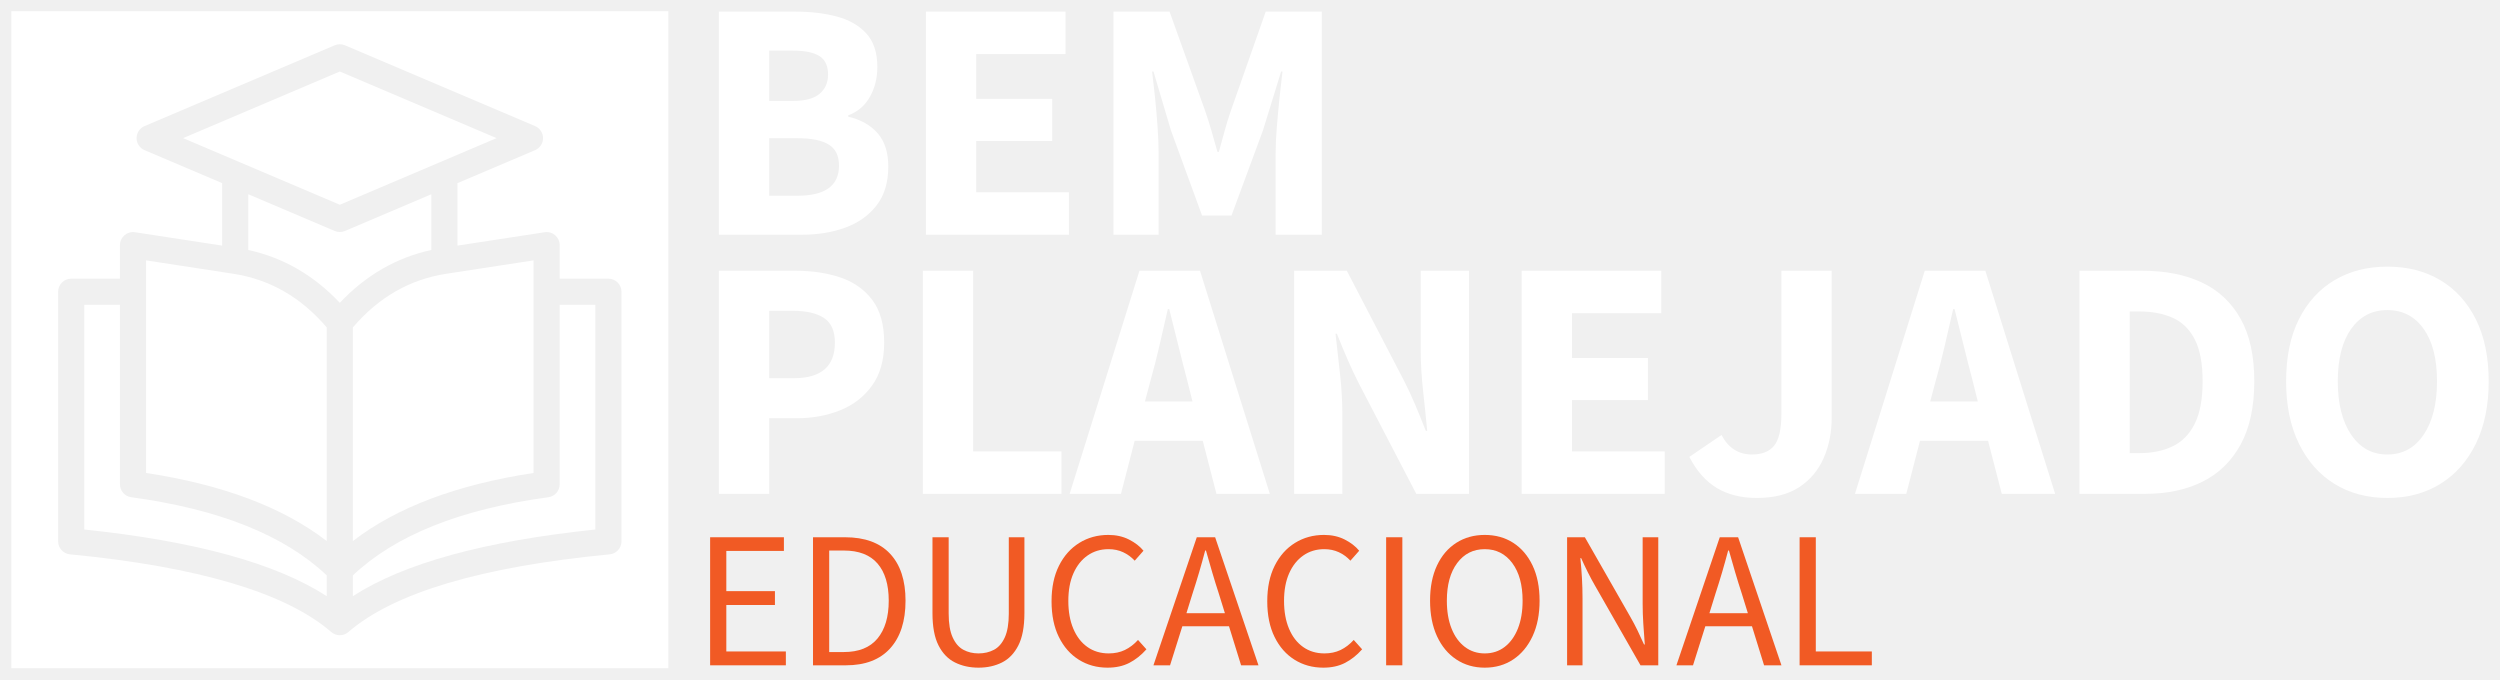
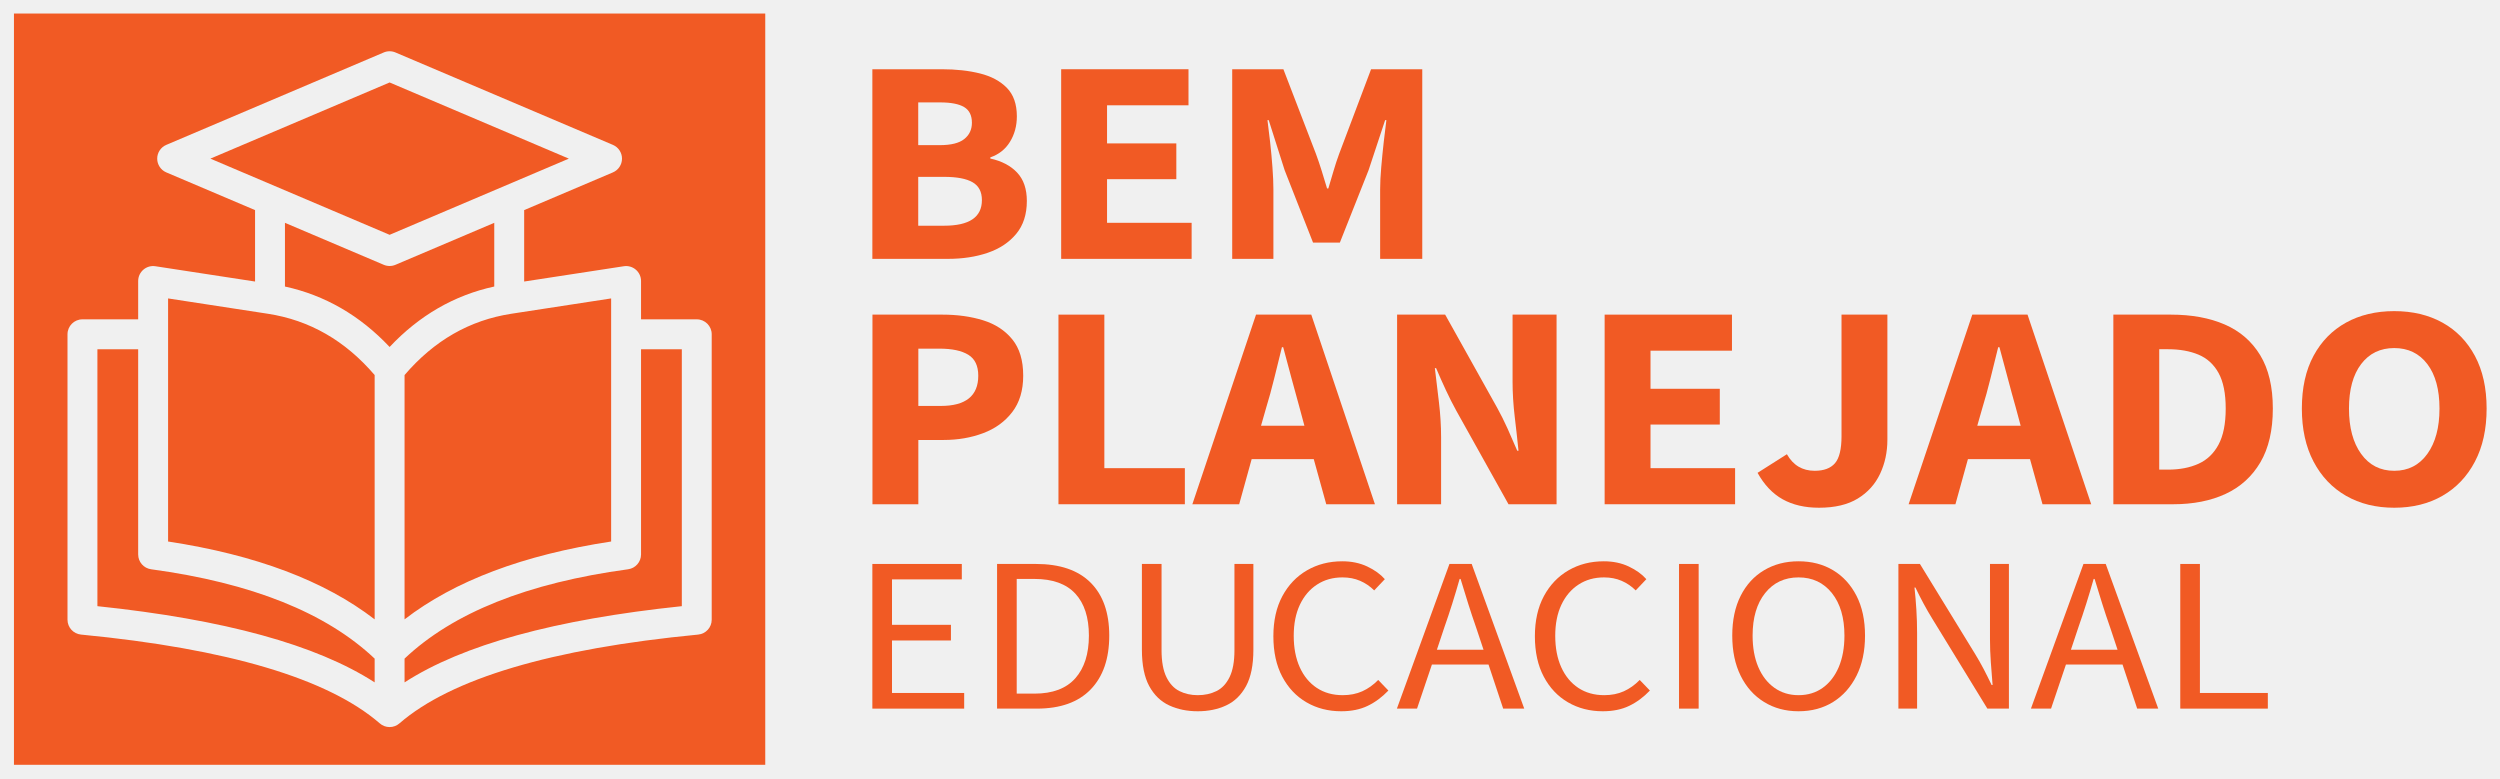
- <svg xmlns="http://www.w3.org/2000/svg" viewBox="39.25 99.9 221.5 60.2">
+ <svg xmlns="http://www.w3.org/2000/svg" viewBox="39.5 100.5 193.7 60.3" fill="#FFFFFF">
  <defs>
    <style>
-       .cls-1{fill:none}
-       .cls-2{fill:#ffffff}
-       .cls-3{fill:#f15a24}
+       .cls-1{fill:#f15a24}
    </style>
  </defs>
  <g id="Layer_1" data-name="Layer 1">
-     <path d="M0 0 L300 0 L300 260 L0 260 Z" class="cls-1" />
    <g>
      <g>
-         <path d="M102.944 120.697 L102.944 100.93 L109.705 100.93 C111.08 100.93 112.313 101.076 113.404 101.369 C114.496 101.662 115.365 102.163 116.011 102.87 C116.658 103.577 116.982 104.568 116.982 105.841 C116.982 106.831 116.759 107.716 116.315 108.494 C115.87 109.272 115.233 109.813 114.405 110.116 L114.405 110.237 C115.516 110.5 116.385 110.99 117.012 111.708 C117.638 112.425 117.952 113.41 117.952 114.664 C117.952 116.058 117.608 117.2 116.921 118.09 C116.234 118.979 115.314 119.636 114.162 120.06 C113.01 120.485 111.716 120.697 110.281 120.697 Z M107.401 108.843 L109.493 108.843 C110.585 108.843 111.378 108.63 111.873 108.206 C112.368 107.781 112.616 107.216 112.616 106.508 C112.616 105.74 112.363 105.194 111.858 104.871 C111.353 104.548 110.574 104.386 109.523 104.386 L107.401 104.386 Z M107.401 117.241 L109.918 117.241 C112.363 117.241 113.586 116.351 113.586 114.573 C113.586 113.704 113.283 113.082 112.676 112.708 C112.07 112.334 111.15 112.147 109.918 112.147 L107.401 112.147 Z" class="cls-2" />
-         <path d="M121.287 120.697 L121.287 100.93 L133.656 100.93 L133.656 104.689 L125.743 104.689 L125.743 108.661 L132.474 108.661 L132.474 112.39 L125.743 112.39 L125.743 116.937 L133.96 116.937 L133.96 120.697 Z" class="cls-2" />
-         <path d="M137.901 120.697 L137.901 100.93 L142.873 100.93 L146.026 109.722 C146.228 110.308 146.415 110.899 146.587 111.495 C146.759 112.092 146.936 112.713 147.117 113.36 L147.239 113.36 C147.421 112.713 147.592 112.092 147.754 111.495 C147.916 110.899 148.098 110.308 148.3 109.722 L151.392 100.93 L156.364 100.93 L156.364 120.697 L152.271 120.697 L152.271 113.451 C152.271 112.804 152.307 112.041 152.378 111.162 C152.448 110.283 152.529 109.403 152.62 108.524 C152.711 107.645 152.797 106.882 152.878 106.235 L152.757 106.235 L151.15 111.45 L148.36 118.999 L145.753 118.999 L142.994 111.45 L141.448 106.235 L141.327 106.235 C141.408 106.882 141.494 107.645 141.584 108.524 C141.675 109.403 141.751 110.283 141.812 111.162 C141.872 112.041 141.903 112.804 141.903 113.451 L141.903 120.697 Z" class="cls-2" />
-         <path d="M102.944 143.655 L102.944 123.888 L109.736 123.888 C111.191 123.888 112.51 124.085 113.692 124.479 C114.874 124.873 115.819 125.535 116.527 126.465 C117.234 127.395 117.588 128.658 117.588 130.255 C117.588 131.791 117.234 133.054 116.527 134.044 C115.819 135.035 114.88 135.767 113.707 136.242 C112.535 136.717 111.252 136.955 109.857 136.955 L107.401 136.955 L107.401 143.655 Z M107.401 133.408 L109.584 133.408 C112.009 133.408 113.222 132.357 113.222 130.255 C113.222 129.224 112.899 128.496 112.252 128.072 C111.605 127.647 110.675 127.435 109.463 127.435 L107.401 127.435 Z" class="cls-2" />
-         <path d="M121.014 143.655 L121.014 123.888 L125.471 123.888 L125.471 139.896 L133.293 139.896 L133.293 143.655 Z" class="cls-2" />
-         <path d="M141.175 133.65 L140.69 135.469 L144.904 135.469 L144.449 133.65 C144.187 132.66 143.919 131.609 143.646 130.497 C143.373 129.385 143.105 128.314 142.843 127.283 L142.721 127.283 C142.479 128.334 142.231 129.411 141.979 130.512 C141.726 131.614 141.458 132.66 141.175 133.65 Z M134.02 143.655 L140.205 123.888 L145.571 123.888 L151.756 143.655 L147.027 143.655 L145.814 138.956 L139.781 138.956 L138.568 143.655 Z" class="cls-2" />
-         <path d="M153.909 143.655 L153.909 123.888 L158.578 123.888 L163.641 133.62 C163.984 134.287 164.318 135.004 164.641 135.772 C164.965 136.54 165.278 137.308 165.581 138.077 L165.702 138.077 C165.601 137.005 165.48 135.833 165.338 134.56 C165.197 133.286 165.126 132.063 165.126 130.891 L165.126 123.888 L169.401 123.888 L169.401 143.655 L164.732 143.655 L159.669 133.923 C159.325 133.256 158.987 132.538 158.653 131.77 C158.32 131.002 158.002 130.234 157.698 129.466 L157.577 129.466 C157.698 130.558 157.83 131.735 157.971 132.998 C158.113 134.262 158.183 135.479 158.183 136.652 L158.183 143.655 Z" class="cls-2" />
-         <path d="M174.07 143.655 L174.07 123.888 L186.44 123.888 L186.44 127.647 L178.527 127.647 L178.527 131.619 L185.257 131.619 L185.257 135.348 L178.527 135.348 L178.527 139.896 L186.743 139.896 L186.743 143.655 Z" class="cls-2" />
-         <path d="M194.898 144.019 C193.524 144.019 192.347 143.726 191.366 143.14 C190.386 142.553 189.572 141.634 188.926 140.381 L191.776 138.44 C192.382 139.592 193.281 140.168 194.474 140.168 C195.363 140.168 196.02 139.906 196.444 139.38 C196.869 138.855 197.081 137.915 197.081 136.561 L197.081 123.888 L201.538 123.888 L201.538 136.924 C201.538 138.218 201.3 139.405 200.825 140.487 C200.35 141.568 199.628 142.427 198.658 143.064 C197.688 143.7 196.434 144.019 194.898 144.019 Z" class="cls-2" />
-         <path d="M210.754 133.65 L210.269 135.469 L214.484 135.469 L214.029 133.65 C213.766 132.66 213.498 131.609 213.225 130.497 C212.953 129.385 212.685 128.314 212.422 127.283 L212.301 127.283 C212.058 128.334 211.811 129.411 211.558 130.512 C211.305 131.614 211.037 132.66 210.754 133.65 Z M203.599 143.655 L209.784 123.888 L215.151 123.888 L221.335 143.655 L216.606 143.655 L215.393 138.956 L209.36 138.956 L208.147 143.655 Z" class="cls-2" />
-         <path d="M223.488 143.655 L223.488 123.888 L229.066 123.888 C231.088 123.888 232.836 124.231 234.311 124.919 C235.787 125.606 236.934 126.672 237.752 128.117 C238.571 129.562 238.98 131.417 238.98 133.68 C238.98 135.944 238.576 137.814 237.768 139.289 C236.959 140.765 235.832 141.861 234.387 142.579 C232.942 143.296 231.249 143.655 229.309 143.655 Z M227.945 140.047 L228.794 140.047 C229.925 140.047 230.911 139.845 231.75 139.441 C232.588 139.037 233.24 138.37 233.705 137.44 C234.17 136.51 234.402 135.257 234.402 133.68 C234.402 132.104 234.17 130.866 233.705 129.966 C233.24 129.067 232.588 128.43 231.75 128.056 C230.911 127.683 229.925 127.496 228.794 127.496 L227.945 127.496 Z" class="cls-2" />
-         <path d="M250.774 144.019 C248.995 144.019 247.434 143.604 246.09 142.776 C244.746 141.947 243.695 140.76 242.937 139.213 C242.179 137.667 241.8 135.823 241.8 133.68 C241.8 131.518 242.179 129.684 242.937 128.178 C243.695 126.672 244.746 125.52 246.09 124.722 C247.434 123.923 248.995 123.524 250.774 123.524 C252.553 123.524 254.114 123.923 255.458 124.722 C256.802 125.52 257.853 126.677 258.611 128.193 C259.369 129.709 259.748 131.538 259.748 133.68 C259.748 135.823 259.369 137.667 258.611 139.213 C257.853 140.76 256.802 141.947 255.458 142.776 C254.114 143.604 252.553 144.019 250.774 144.019 Z M250.774 140.168 C252.128 140.168 253.199 139.582 253.988 138.41 C254.776 137.238 255.17 135.661 255.17 133.68 C255.17 131.7 254.776 130.153 253.988 129.042 C253.199 127.93 252.128 127.374 250.774 127.374 C249.42 127.374 248.349 127.93 247.56 129.042 C246.772 130.153 246.378 131.7 246.378 133.68 C246.378 135.661 246.772 137.238 247.56 138.41 C248.349 139.582 249.42 140.168 250.774 140.168 Z" class="cls-2" />
-         <path d="M102.167 158.847 L102.167 147.501 L108.704 147.501 L108.704 148.712 L103.602 148.712 L103.602 152.275 L107.909 152.275 L107.909 153.503 L103.602 153.503 L103.602 157.619 L108.877 157.619 L108.877 158.847 Z" class="cls-3" />
-         <path d="M111.282 158.847 L111.282 147.501 L114.118 147.501 C115.871 147.501 117.202 147.988 118.113 148.963 C119.024 149.937 119.48 151.324 119.48 153.122 C119.48 154.933 119.027 156.339 118.122 157.342 C117.217 158.346 115.905 158.847 114.187 158.847 Z M112.717 157.671 L114.014 157.671 C115.34 157.671 116.335 157.27 116.998 156.469 C117.661 155.668 117.992 154.552 117.992 153.122 C117.992 151.693 117.661 150.594 116.998 149.827 C116.335 149.061 115.34 148.677 114.014 148.677 L112.717 148.677 Z" class="cls-3" />
-         <path d="M125.948 159.055 C125.176 159.055 124.481 158.902 123.864 158.596 C123.247 158.291 122.76 157.786 122.403 157.083 C122.045 156.38 121.867 155.428 121.867 154.229 L121.867 147.501 L123.302 147.501 L123.302 154.264 C123.302 155.152 123.42 155.855 123.657 156.374 C123.893 156.893 124.21 157.259 124.608 157.472 C125.006 157.686 125.453 157.792 125.948 157.792 C126.456 157.792 126.911 157.686 127.315 157.472 C127.718 157.259 128.038 156.893 128.275 156.374 C128.511 155.855 128.629 155.152 128.629 154.264 L128.629 147.501 L130.013 147.501 L130.013 154.229 C130.013 155.428 129.834 156.38 129.477 157.083 C129.119 157.786 128.635 158.291 128.024 158.596 C127.413 158.902 126.721 159.055 125.948 159.055 Z" class="cls-3" />
-         <path d="M137.381 159.055 C136.435 159.055 135.588 158.821 134.838 158.354 C134.089 157.887 133.498 157.216 133.066 156.339 C132.633 155.463 132.417 154.408 132.417 153.174 C132.417 151.952 132.636 150.903 133.074 150.026 C133.512 149.15 134.112 148.475 134.873 148.003 C135.634 147.53 136.493 147.294 137.45 147.294 C138.13 147.294 138.739 147.429 139.275 147.7 C139.811 147.971 140.241 148.303 140.563 148.695 L139.785 149.577 C139.485 149.254 139.142 149.003 138.756 148.824 C138.37 148.646 137.94 148.556 137.467 148.556 C136.764 148.556 136.144 148.744 135.608 149.118 C135.072 149.493 134.654 150.021 134.354 150.701 C134.054 151.381 133.904 152.194 133.904 153.14 C133.904 154.085 134.051 154.907 134.346 155.604 C134.64 156.302 135.055 156.841 135.591 157.221 C136.127 157.602 136.758 157.792 137.485 157.792 C138.015 157.792 138.491 157.691 138.912 157.49 C139.332 157.288 139.722 156.991 140.079 156.599 L140.823 157.429 C140.362 157.948 139.857 158.349 139.309 158.631 C138.762 158.914 138.119 159.055 137.381 159.055 Z" class="cls-3" />
-         <path d="M144.905 152.5 L144.368 154.229 L147.776 154.229 L147.24 152.5 C147.032 151.865 146.836 151.234 146.652 150.606 C146.467 149.977 146.283 149.335 146.098 148.677 L146.029 148.677 C145.856 149.335 145.677 149.977 145.493 150.606 C145.308 151.234 145.112 151.865 144.905 152.5 Z M141.445 158.847 L145.285 147.501 L146.911 147.501 L150.751 158.847 L149.211 158.847 L148.139 155.388 L144.005 155.388 L142.916 158.847 Z" class="cls-3" />
-         <path d="M156.493 159.055 C155.547 159.055 154.7 158.821 153.95 158.354 C153.201 157.887 152.61 157.216 152.178 156.339 C151.745 155.463 151.529 154.408 151.529 153.174 C151.529 151.952 151.748 150.903 152.186 150.026 C152.624 149.15 153.224 148.475 153.985 148.003 C154.746 147.53 155.605 147.294 156.562 147.294 C157.242 147.294 157.851 147.429 158.387 147.7 C158.923 147.971 159.352 148.303 159.675 148.695 L158.897 149.577 C158.597 149.254 158.254 149.003 157.868 148.824 C157.482 148.646 157.052 148.556 156.579 148.556 C155.876 148.556 155.256 148.744 154.72 149.118 C154.184 149.493 153.766 150.021 153.466 150.701 C153.166 151.381 153.016 152.194 153.016 153.14 C153.016 154.085 153.163 154.907 153.457 155.604 C153.751 156.302 154.167 156.841 154.703 157.221 C155.239 157.602 155.87 157.792 156.597 157.792 C157.127 157.792 157.603 157.691 158.024 157.49 C158.444 157.288 158.834 156.991 159.191 156.599 L159.935 157.429 C159.474 157.948 158.969 158.349 158.421 158.631 C157.874 158.914 157.231 159.055 156.493 159.055 Z" class="cls-3" />
-         <path d="M162.062 158.847 L162.062 147.501 L163.498 147.501 L163.498 158.847 Z" class="cls-3" />
-         <path d="M170.797 159.055 C169.851 159.055 169.012 158.813 168.28 158.328 C167.548 157.844 166.977 157.158 166.568 156.27 C166.158 155.382 165.954 154.333 165.954 153.122 C165.954 151.912 166.158 150.871 166.568 150 C166.977 149.13 167.548 148.461 168.28 147.994 C169.012 147.527 169.851 147.294 170.797 147.294 C171.754 147.294 172.595 147.527 173.322 147.994 C174.048 148.461 174.619 149.13 175.034 150 C175.449 150.871 175.657 151.912 175.657 153.122 C175.657 154.333 175.449 155.382 175.034 156.27 C174.619 157.158 174.048 157.844 173.322 158.328 C172.595 158.813 171.754 159.055 170.797 159.055 Z M170.797 157.792 C171.477 157.792 172.068 157.599 172.569 157.213 C173.071 156.827 173.46 156.285 173.737 155.587 C174.014 154.889 174.152 154.068 174.152 153.122 C174.152 151.716 173.846 150.603 173.235 149.784 C172.624 148.966 171.811 148.556 170.797 148.556 C169.782 148.556 168.969 148.966 168.358 149.784 C167.747 150.603 167.441 151.716 167.441 153.122 C167.441 154.068 167.579 154.889 167.856 155.587 C168.133 156.285 168.525 156.827 169.032 157.213 C169.54 157.599 170.128 157.792 170.797 157.792 Z" class="cls-3" />
-         <path d="M178.095 158.847 L178.095 147.501 L179.669 147.501 L183.699 154.558 C183.918 154.938 184.129 155.336 184.331 155.751 C184.532 156.166 184.725 156.581 184.91 156.997 L184.979 156.997 C184.933 156.409 184.89 155.809 184.849 155.198 C184.809 154.587 184.789 153.987 184.789 153.399 L184.789 147.501 L186.173 147.501 L186.173 158.847 L184.599 158.847 L180.569 151.791 C180.35 151.41 180.136 151.012 179.929 150.597 C179.721 150.182 179.525 149.767 179.341 149.352 L179.271 149.352 C179.329 149.917 179.375 150.499 179.41 151.099 C179.444 151.698 179.462 152.304 179.462 152.915 L179.462 158.847 Z" class="cls-3" />
-         <path d="M191.24 152.5 L190.704 154.229 L194.111 154.229 L193.575 152.5 C193.368 151.865 193.172 151.234 192.987 150.606 C192.803 149.977 192.618 149.335 192.434 148.677 L192.364 148.677 C192.191 149.335 192.013 149.977 191.828 150.606 C191.644 151.234 191.448 151.865 191.24 152.5 Z M187.781 158.847 L191.621 147.501 L193.247 147.501 L197.086 158.847 L195.547 158.847 L194.475 155.388 L190.341 155.388 L189.251 158.847 Z" class="cls-3" />
-         <path d="M198.695 158.847 L198.695 147.501 L200.13 147.501 L200.13 157.619 L205.094 157.619 L205.094 158.847 Z" class="cls-3" />
+         <g>
+           <path d="M107.09 120.557 L107.09 105.865 L112.482 105.865 C113.579 105.865 114.562 105.974 115.432 106.192 C116.303 106.41 116.996 106.781 117.512 107.307 C118.028 107.833 118.286 108.569 118.286 109.516 C118.286 110.252 118.108 110.909 117.754 111.487 C117.399 112.066 116.891 112.467 116.23 112.693 L116.23 112.783 C117.117 112.978 117.81 113.342 118.31 113.876 C118.81 114.409 119.06 115.141 119.06 116.073 C119.06 117.109 118.786 117.958 118.237 118.619 C117.689 119.28 116.956 119.768 116.037 120.084 C115.118 120.399 114.086 120.557 112.942 120.557 Z M110.645 111.746 L112.313 111.746 C113.184 111.746 113.816 111.589 114.211 111.273 C114.606 110.958 114.804 110.537 114.804 110.011 C114.804 109.44 114.602 109.035 114.199 108.794 C113.796 108.554 113.176 108.434 112.337 108.434 L110.645 108.434 Z M110.645 117.988 L112.652 117.988 C114.602 117.988 115.578 117.327 115.578 116.005 C115.578 115.359 115.336 114.897 114.852 114.619 C114.368 114.341 113.635 114.203 112.652 114.203 L110.645 114.203 Z" class="cls-1" />
+           <path d="M121.72 120.557 L121.72 105.865 L131.585 105.865 L131.585 108.659 L125.274 108.659 L125.274 111.611 L130.642 111.611 L130.642 114.383 L125.274 114.383 L125.274 117.763 L131.827 117.763 L131.827 120.557 Z" class="cls-1" />
+           <path d="M134.971 120.557 L134.971 105.865 L138.937 105.865 L141.451 112.4 C141.613 112.835 141.762 113.275 141.899 113.718 C142.036 114.161 142.177 114.623 142.322 115.104 L142.419 115.104 C142.564 114.623 142.701 114.161 142.83 113.718 C142.959 113.275 143.104 112.835 143.265 112.4 L145.731 105.865 L149.697 105.865 L149.697 120.557 L146.433 120.557 L146.433 115.171 C146.433 114.691 146.461 114.124 146.517 113.47 C146.574 112.817 146.638 112.163 146.711 111.51 C146.783 110.856 146.852 110.289 146.916 109.808 L146.82 109.808 L145.538 113.684 L143.313 119.295 L141.234 119.295 L139.033 113.684 L137.8 109.808 L137.703 109.808 C137.768 110.289 137.836 110.856 137.909 111.51 C137.981 112.163 138.042 112.817 138.09 113.47 C138.139 114.124 138.163 114.691 138.163 115.171 L138.163 120.557 Z" class="cls-1" />
+           <path d="M107.098 139.569 L107.098 124.877 L112.515 124.877 C113.675 124.877 114.727 125.023 115.67 125.316 C116.613 125.609 117.367 126.101 117.931 126.792 C118.495 127.483 118.778 128.422 118.778 129.609 C118.778 130.75 118.495 131.689 117.931 132.425 C117.367 133.162 116.617 133.706 115.682 134.059 C114.747 134.412 113.724 134.589 112.611 134.589 L110.653 134.589 L110.653 139.569 Z M110.653 131.952 L112.394 131.952 C114.328 131.952 115.296 131.171 115.296 129.609 C115.296 128.843 115.038 128.302 114.522 127.986 C114.006 127.671 113.264 127.513 112.297 127.513 L110.653 127.513 Z" class="cls-1" />
+           <path d="M121.51 139.569 L121.51 124.877 L125.065 124.877 L125.065 136.774 L131.303 136.774 L131.303 139.569 Z" class="cls-1" />
+           <path d="M137.591 132.132 L137.204 133.485 L140.565 133.485 L140.202 132.132 C139.993 131.396 139.779 130.615 139.561 129.789 C139.344 128.963 139.13 128.167 138.921 127.4 L138.824 127.4 C138.63 128.182 138.433 128.982 138.231 129.8 C138.03 130.619 137.816 131.396 137.591 132.132 Z M131.884 139.569 L136.817 124.877 L141.097 124.877 L146.03 139.569 L142.258 139.569 L141.29 136.076 L136.478 136.076 L135.511 139.569 Z" class="cls-1" />
+           <path d="M147.747 139.569 L147.747 124.877 L151.471 124.877 L155.509 132.11 C155.783 132.606 156.049 133.139 156.307 133.71 C156.565 134.281 156.815 134.852 157.056 135.422 L157.153 135.422 C157.073 134.626 156.976 133.755 156.863 132.809 C156.75 131.862 156.694 130.953 156.694 130.082 L156.694 124.877 L160.103 124.877 L160.103 139.569 L156.379 139.569 L152.341 132.335 C152.067 131.84 151.797 131.306 151.531 130.735 C151.265 130.165 151.011 129.594 150.769 129.023 L150.673 129.023 C150.769 129.834 150.874 130.709 150.987 131.648 C151.1 132.587 151.156 133.492 151.156 134.363 L151.156 139.569 Z" class="cls-1" />
+           <path d="M163.827 139.569 L163.827 124.877 L173.693 124.877 L173.693 127.671 L167.382 127.671 L167.382 130.623 L172.75 130.623 L172.75 133.394 L167.382 133.394 L167.382 136.774 L173.935 136.774 L173.935 139.569 Z" class="cls-1" />
+           <path d="M180.44 139.839 C179.343 139.839 178.404 139.621 177.623 139.186 C176.841 138.75 176.192 138.066 175.676 137.135 L177.949 135.693 C178.433 136.549 179.15 136.977 180.101 136.977 C180.81 136.977 181.334 136.782 181.673 136.391 C182.011 136.001 182.181 135.302 182.181 134.296 L182.181 124.877 L185.735 124.877 L185.735 134.566 C185.735 135.528 185.546 136.41 185.167 137.214 C184.788 138.018 184.212 138.656 183.438 139.129 C182.664 139.602 181.665 139.839 180.44 139.839 Z" class="cls-1" />
+           <path d="M193.086 132.132 L192.699 133.485 L196.061 133.485 L195.698 132.132 C195.488 131.396 195.275 130.615 195.057 129.789 C194.84 128.963 194.626 128.167 194.416 127.4 L194.32 127.4 C194.126 128.182 193.929 128.982 193.727 129.8 C193.526 130.619 193.312 131.396 193.086 132.132 Z M187.38 139.569 L192.313 124.877 L196.593 124.877 L201.526 139.569 L197.753 139.569 L196.786 136.076 L191.974 136.076 L191.007 139.569 Z" class="cls-1" />
+           <path d="M203.242 139.569 L203.242 124.877 L207.692 124.877 C209.304 124.877 210.698 125.132 211.875 125.643 C213.052 126.154 213.967 126.946 214.62 128.02 C215.273 129.094 215.599 130.473 215.599 132.155 C215.599 133.838 215.277 135.227 214.632 136.324 C213.987 137.42 213.088 138.235 211.936 138.769 C210.783 139.302 209.433 139.569 207.885 139.569 Z M206.797 136.887 L207.474 136.887 C208.377 136.887 209.163 136.737 209.832 136.436 C210.501 136.136 211.021 135.64 211.392 134.949 C211.762 134.258 211.948 133.327 211.948 132.155 C211.948 130.983 211.762 130.063 211.392 129.395 C211.021 128.726 210.501 128.253 209.832 127.975 C209.163 127.697 208.377 127.558 207.474 127.558 L206.797 127.558 Z" class="cls-1" />
+           <path d="M225.006 139.839 C223.587 139.839 222.342 139.531 221.27 138.915 C220.198 138.299 219.359 137.417 218.755 136.267 C218.15 135.118 217.848 133.747 217.848 132.155 C217.848 130.548 218.15 129.184 218.755 128.065 C219.359 126.946 220.198 126.09 221.27 125.496 C222.342 124.903 223.587 124.606 225.006 124.606 C226.424 124.606 227.67 124.903 228.742 125.496 C229.814 126.09 230.652 126.95 231.256 128.076 C231.861 129.203 232.163 130.563 232.163 132.155 C232.163 133.747 231.861 135.118 231.256 136.267 C230.652 137.417 229.814 138.299 228.742 138.915 C227.67 139.531 226.424 139.839 225.006 139.839 Z M225.006 136.977 C226.086 136.977 226.94 136.542 227.569 135.67 C228.197 134.799 228.512 133.627 228.512 132.155 C228.512 130.683 228.197 129.534 227.569 128.707 C226.94 127.881 226.086 127.468 225.006 127.468 C223.925 127.468 223.071 127.881 222.442 128.707 C221.814 129.534 221.499 130.683 221.499 132.155 C221.499 133.627 221.814 134.799 222.442 135.67 C223.071 136.542 223.925 136.977 225.006 136.977 Z" class="cls-1" />
+           <path d="M107.09 155.404 L107.09 144.195 L114.021 144.195 L114.021 145.391 L108.612 145.391 L108.612 148.911 L113.178 148.911 L113.178 150.124 L108.612 150.124 L108.612 154.191 L114.205 154.191 L114.205 155.404 Z" class="cls-1" />
+           <path d="M116.753 155.404 L116.753 144.195 L119.761 144.195 C121.619 144.195 123.031 144.676 123.996 145.638 C124.962 146.601 125.445 147.971 125.445 149.748 C125.445 151.536 124.965 152.926 124.005 153.917 C123.046 154.908 121.655 155.404 119.834 155.404 Z M118.275 154.242 L119.651 154.242 C121.056 154.242 122.111 153.846 122.814 153.054 C123.516 152.263 123.868 151.161 123.868 149.748 C123.868 148.335 123.516 147.25 122.814 146.493 C122.111 145.735 121.056 145.356 119.651 145.356 L118.275 145.356 Z" class="cls-1" />
+           <path d="M132.303 155.609 C131.484 155.609 130.747 155.458 130.093 155.156 C129.439 154.854 128.923 154.356 128.544 153.661 C128.165 152.966 127.975 152.026 127.975 150.842 L127.975 144.195 L129.497 144.195 L129.497 150.876 C129.497 151.753 129.623 152.448 129.873 152.96 C130.124 153.473 130.46 153.835 130.882 154.045 C131.303 154.256 131.777 154.362 132.303 154.362 C132.841 154.362 133.324 154.256 133.751 154.045 C134.179 153.835 134.518 153.473 134.769 152.96 C135.02 152.448 135.145 151.753 135.145 150.876 L135.145 144.195 L136.612 144.195 L136.612 150.842 C136.612 152.026 136.422 152.966 136.043 153.661 C135.665 154.356 135.151 154.854 134.503 155.156 C133.855 155.458 133.122 155.609 132.303 155.609 Z" class="cls-1" />
+           <path d="M143.423 155.609 C142.421 155.609 141.522 155.378 140.728 154.917 C139.933 154.456 139.307 153.792 138.848 152.926 C138.39 152.06 138.161 151.018 138.161 149.799 C138.161 148.592 138.393 147.555 138.857 146.689 C139.322 145.824 139.958 145.157 140.765 144.69 C141.571 144.223 142.482 143.989 143.497 143.989 C144.218 143.989 144.863 144.123 145.431 144.391 C146 144.659 146.455 144.986 146.797 145.374 L145.972 146.245 C145.654 145.926 145.291 145.678 144.881 145.502 C144.472 145.325 144.016 145.237 143.515 145.237 C142.769 145.237 142.112 145.422 141.544 145.792 C140.975 146.162 140.532 146.684 140.214 147.356 C139.897 148.028 139.738 148.831 139.738 149.765 C139.738 150.699 139.894 151.511 140.205 152.2 C140.517 152.889 140.957 153.422 141.525 153.798 C142.094 154.174 142.763 154.362 143.533 154.362 C144.096 154.362 144.6 154.262 145.046 154.063 C145.492 153.863 145.905 153.57 146.284 153.183 L147.072 154.003 C146.583 154.515 146.049 154.911 145.468 155.19 C144.887 155.469 144.206 155.609 143.423 155.609 Z" class="cls-1" />
+           <path d="M151.4 149.133 L150.831 150.842 L154.444 150.842 L153.875 149.133 C153.655 148.506 153.447 147.883 153.252 147.262 C153.056 146.641 152.861 146.006 152.665 145.356 L152.592 145.356 C152.408 146.006 152.219 146.641 152.023 147.262 C151.828 147.883 151.62 148.506 151.4 149.133 Z M147.732 155.404 L151.803 144.195 L153.527 144.195 L157.598 155.404 L155.966 155.404 L154.829 151.986 L150.446 151.986 L149.291 155.404 Z" class="cls-1" />
+           <path d="M163.685 155.609 C162.683 155.609 161.784 155.378 160.99 154.917 C160.195 154.456 159.569 153.792 159.11 152.926 C158.652 152.06 158.423 151.018 158.423 149.799 C158.423 148.592 158.655 147.555 159.119 146.689 C159.584 145.824 160.22 145.157 161.026 144.69 C161.833 144.223 162.744 143.989 163.759 143.989 C164.48 143.989 165.125 144.123 165.693 144.391 C166.262 144.659 166.717 144.986 167.059 145.374 L166.234 146.245 C165.916 145.926 165.553 145.678 165.143 145.502 C164.734 145.325 164.278 145.237 163.777 145.237 C163.031 145.237 162.374 145.422 161.806 145.792 C161.237 146.162 160.794 146.684 160.476 147.356 C160.159 148.028 160 148.831 160 149.765 C160 150.699 160.156 151.511 160.467 152.2 C160.779 152.889 161.219 153.422 161.787 153.798 C162.356 154.174 163.025 154.362 163.795 154.362 C164.358 154.362 164.862 154.262 165.308 154.063 C165.754 153.863 166.167 153.57 166.546 153.183 L167.334 154.003 C166.845 154.515 166.311 154.911 165.73 155.19 C165.149 155.469 164.468 155.609 163.685 155.609 Z" class="cls-1" />
+           <path d="M169.59 155.404 L169.59 144.195 L171.112 144.195 L171.112 155.404 Z" class="cls-1" />
+           <path d="M178.85 155.609 C177.847 155.609 176.958 155.37 176.182 154.891 C175.405 154.413 174.8 153.735 174.366 152.858 C173.932 151.981 173.715 150.944 173.715 149.748 C173.715 148.552 173.932 147.524 174.366 146.664 C174.8 145.804 175.405 145.143 176.182 144.682 C176.958 144.22 177.847 143.989 178.85 143.989 C179.864 143.989 180.757 144.22 181.527 144.682 C182.297 145.143 182.902 145.804 183.342 146.664 C183.782 147.524 184.002 148.552 184.002 149.748 C184.002 150.944 183.782 151.981 183.342 152.858 C182.902 153.735 182.297 154.413 181.527 154.891 C180.757 155.37 179.864 155.609 178.85 155.609 Z M178.85 154.362 C179.571 154.362 180.197 154.171 180.729 153.789 C181.261 153.407 181.674 152.872 181.967 152.183 C182.26 151.494 182.407 150.682 182.407 149.748 C182.407 148.358 182.083 147.259 181.435 146.45 C180.787 145.641 179.925 145.237 178.85 145.237 C177.774 145.237 176.912 145.641 176.264 146.45 C175.616 147.259 175.292 148.358 175.292 149.748 C175.292 150.682 175.439 151.494 175.732 152.183 C176.026 152.872 176.442 153.407 176.979 153.789 C177.517 154.171 178.141 154.362 178.85 154.362 Z" class="cls-1" />
+           <path d="M186.588 155.404 L186.588 144.195 L188.256 144.195 L192.529 151.166 C192.761 151.542 192.984 151.935 193.198 152.345 C193.412 152.755 193.617 153.165 193.812 153.576 L193.886 153.576 C193.837 152.995 193.791 152.402 193.748 151.798 C193.705 151.195 193.684 150.602 193.684 150.021 L193.684 144.195 L195.151 144.195 L195.151 155.404 L193.482 155.404 L189.21 148.432 C188.978 148.056 188.751 147.663 188.531 147.253 C188.311 146.843 188.104 146.433 187.908 146.023 L187.835 146.023 C187.896 146.581 187.945 147.156 187.981 147.749 C188.018 148.341 188.036 148.939 188.036 149.543 L188.036 155.404 Z" class="cls-1" />
+           <path d="M200.524 149.133 L199.955 150.842 L203.568 150.842 L202.999 149.133 C202.779 148.506 202.571 147.883 202.376 147.262 C202.18 146.641 201.984 146.006 201.789 145.356 L201.716 145.356 C201.532 146.006 201.343 146.641 201.147 147.262 C200.951 147.883 200.744 148.506 200.524 149.133 Z M196.856 155.404 L200.927 144.195 L202.651 144.195 L206.721 155.404 L205.089 155.404 L203.953 151.986 L199.57 151.986 L198.415 155.404 Z" class="cls-1" />
+           <path d="M208.427 155.404 L208.427 144.195 L209.949 144.195 L209.949 154.191 L215.211 154.191 L215.211 155.404 Z" class="cls-1" />
+         </g>
+         <path d="M40.581 159.758 L40.581 101.547 L98.792 101.547 L98.792 159.758 Z M69.234 104.564 L52.385 111.725 C51.958 111.906 51.68 112.326 51.68 112.791 C51.68 113.255 51.958 113.675 52.385 113.857 L59.262 116.779 L59.262 122.313 C56.688 121.918 54.114 121.523 51.54 121.128 C50.839 121.02 50.206 121.564 50.206 122.273 L50.206 125.242 L45.888 125.242 C45.249 125.242 44.73 125.761 44.73 126.401 L44.73 148.514 C44.73 149.111 45.183 149.61 45.777 149.667 C57.157 150.764 64.919 153.079 68.924 156.546 C69.128 156.725 69.395 156.833 69.687 156.833 L69.687 156.833 C69.979 156.833 70.246 156.725 70.45 156.546 C74.454 153.079 82.217 150.764 93.596 149.667 C94.19 149.61 94.643 149.111 94.643 148.514 L94.643 126.401 C94.643 125.761 94.125 125.242 93.485 125.242 L89.168 125.242 L89.168 122.273 C89.168 121.564 88.534 121.02 87.834 121.128 C85.26 121.523 82.686 121.918 80.112 122.313 L80.112 116.779 L86.988 113.857 C87.416 113.675 87.693 113.255 87.693 112.791 C87.693 112.326 87.416 111.906 86.988 111.725 L70.14 104.564 C69.85 104.441 69.523 104.441 69.234 104.564 Z M55.8 112.791 L69.687 106.889 L83.574 112.791 L69.687 118.693 Z M61.578 122.7 L61.578 117.764 L69.234 121.017 C69.523 121.14 69.85 121.14 70.14 121.017 L77.795 117.764 L77.795 122.7 C74.697 123.375 71.986 124.941 69.687 127.383 C67.388 124.941 64.676 123.375 61.578 122.7 Z M52.523 142.456 L52.523 123.622 C55.096 124.018 57.67 124.413 60.244 124.808 C63.488 125.307 66.234 126.882 68.528 129.559 L68.528 148.488 C64.652 145.501 59.32 143.492 52.523 142.456 Z M79.129 124.808 C81.703 124.413 84.277 124.018 86.851 123.622 L86.851 142.456 C80.054 143.492 74.721 145.501 70.845 148.488 L70.845 129.559 C73.139 126.882 75.886 125.307 79.129 124.808 Z M47.047 147.466 L47.047 127.559 L50.206 127.559 L50.206 143.46 C50.206 144.039 50.634 144.53 51.209 144.607 C58.992 145.663 64.772 147.974 68.528 151.53 L68.528 153.371 C64.007 150.453 56.871 148.497 47.047 147.466 Z M89.168 143.46 L89.168 127.559 L92.327 127.559 L92.327 147.466 C82.502 148.497 75.367 150.453 70.845 153.371 L70.845 151.53 C74.601 147.974 80.381 145.663 88.165 144.607 C88.739 144.53 89.168 144.039 89.168 143.46 Z" class="cls-1" />
      </g>
-       <path d="M40.252 159.105 L40.252 100.895 L98.463 100.895 L98.463 159.105 Z M68.904 103.912 L52.056 111.072 C51.628 111.254 51.351 111.674 51.351 112.138 C51.351 112.603 51.628 113.023 52.056 113.204 L58.933 116.127 L58.933 121.661 C56.358 121.266 53.785 120.871 51.211 120.476 C50.51 120.368 49.877 120.911 49.877 121.62 L49.877 124.59 L45.559 124.59 C44.919 124.59 44.401 125.109 44.401 125.748 L44.401 147.862 C44.401 148.458 44.854 148.957 45.448 149.015 C56.828 150.112 64.59 152.426 68.594 155.894 C68.798 156.072 69.065 156.181 69.357 156.181 L69.357 156.181 C69.65 156.181 69.917 156.072 70.12 155.894 C74.125 152.426 81.887 150.112 93.267 149.015 C93.861 148.957 94.314 148.458 94.314 147.862 L94.314 125.748 C94.314 125.109 93.795 124.59 93.156 124.59 L88.838 124.59 L88.838 121.62 C88.838 120.911 88.205 120.368 87.504 120.476 C84.93 120.871 82.356 121.266 79.782 121.661 L79.782 116.127 L86.659 113.204 C87.086 113.023 87.364 112.603 87.364 112.138 C87.364 111.674 87.086 111.254 86.659 111.072 L69.81 103.912 C69.521 103.789 69.194 103.789 68.904 103.912 Z M55.471 112.138 L69.357 106.236 L83.244 112.138 L69.357 118.04 Z M61.249 122.048 L61.249 117.111 L68.904 120.365 C69.194 120.488 69.521 120.488 69.81 120.365 L77.466 117.111 L77.466 122.048 C74.368 122.723 71.656 124.289 69.357 126.73 C67.059 124.289 64.347 122.723 61.249 122.048 Z M52.193 141.804 L52.193 122.97 C54.767 123.365 57.341 123.76 59.915 124.155 C63.158 124.654 65.905 126.23 68.199 128.907 L68.199 147.836 C64.323 144.848 58.991 142.839 52.193 141.804 Z M78.8 124.155 C81.374 123.76 83.948 123.365 86.522 122.97 L86.522 141.804 C79.724 142.839 74.392 144.848 70.516 147.836 L70.516 128.907 C72.81 126.23 75.557 124.654 78.8 124.155 Z M46.718 146.814 L46.718 126.907 L49.877 126.907 L49.877 142.807 C49.877 143.387 50.305 143.877 50.879 143.955 C58.663 145.01 64.443 147.322 68.199 150.878 L68.199 152.719 C63.677 149.8 56.542 147.844 46.718 146.814 Z M88.838 142.807 L88.838 126.907 L91.997 126.907 L91.997 146.814 C82.173 147.844 75.038 149.8 70.516 152.719 L70.516 150.878 C74.272 147.322 80.052 145.01 87.836 143.955 C88.41 143.877 88.838 143.387 88.838 142.807 Z" class="cls-2" />
    </g>
  </g>
</svg>
